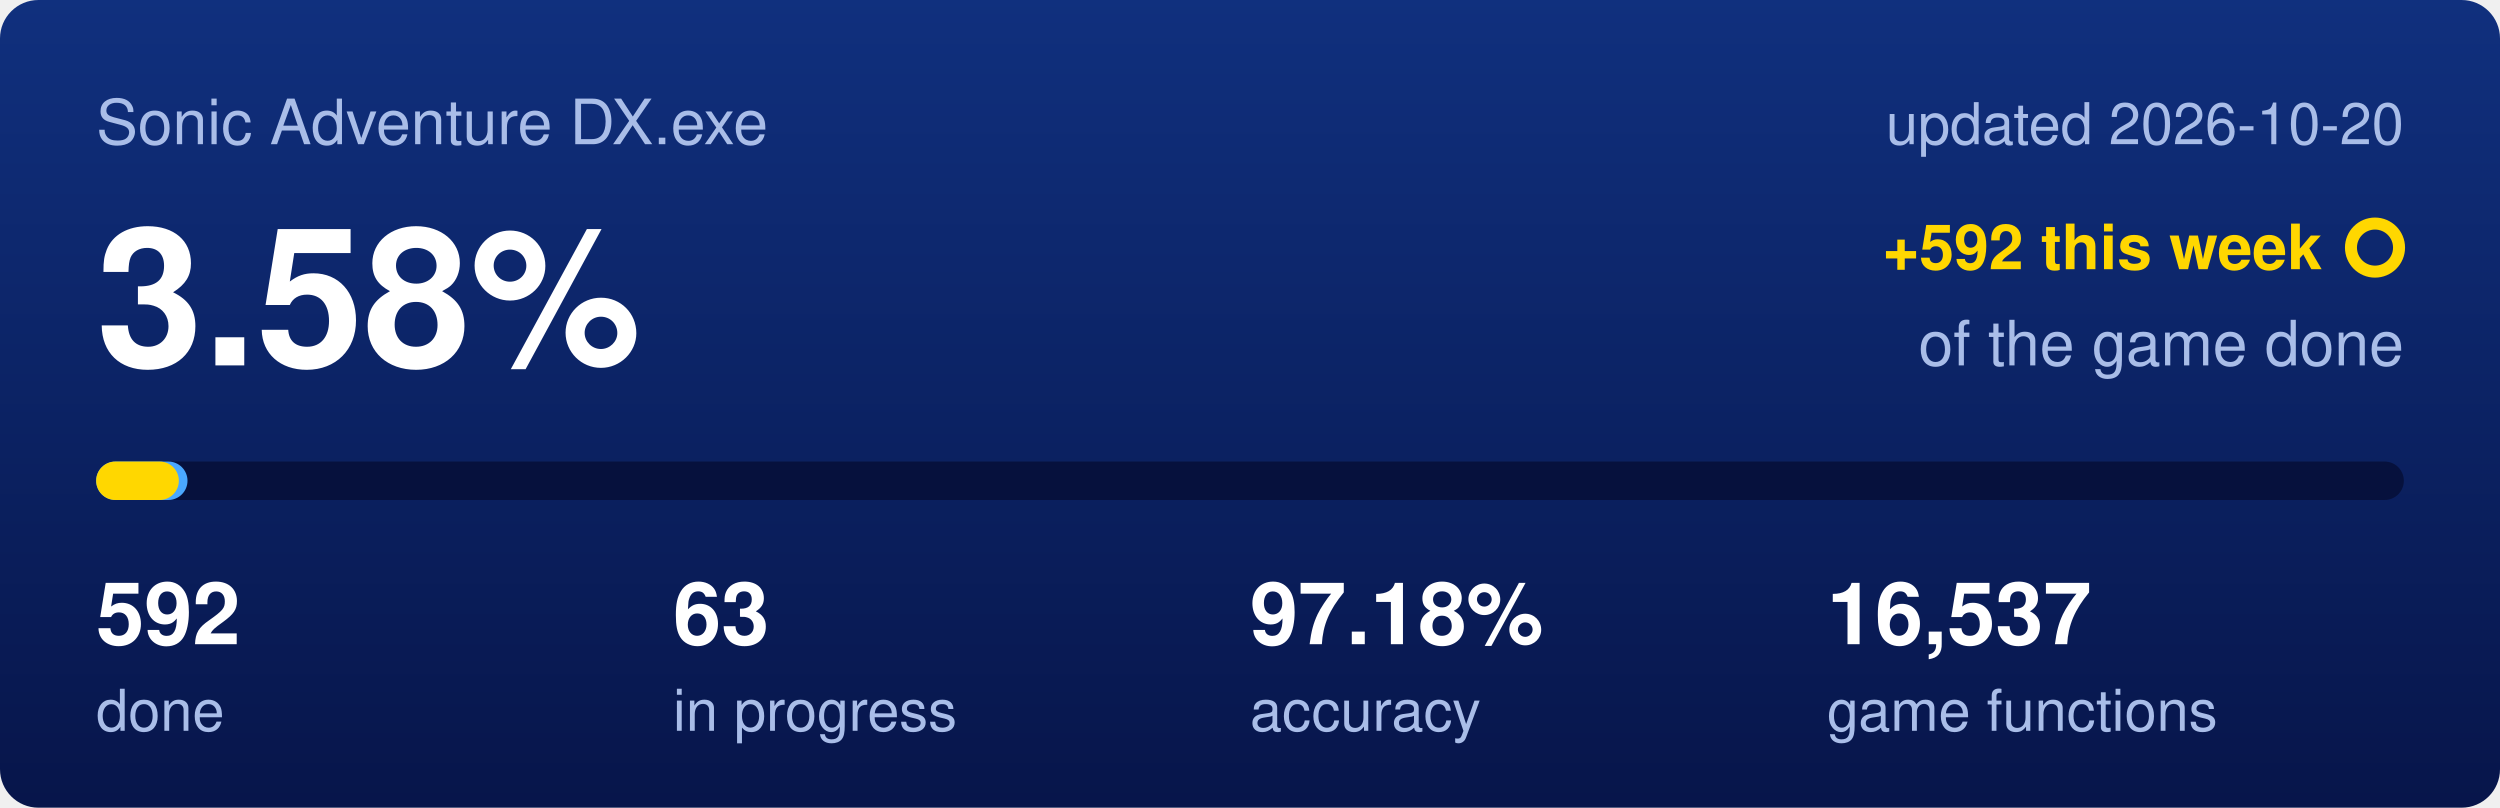
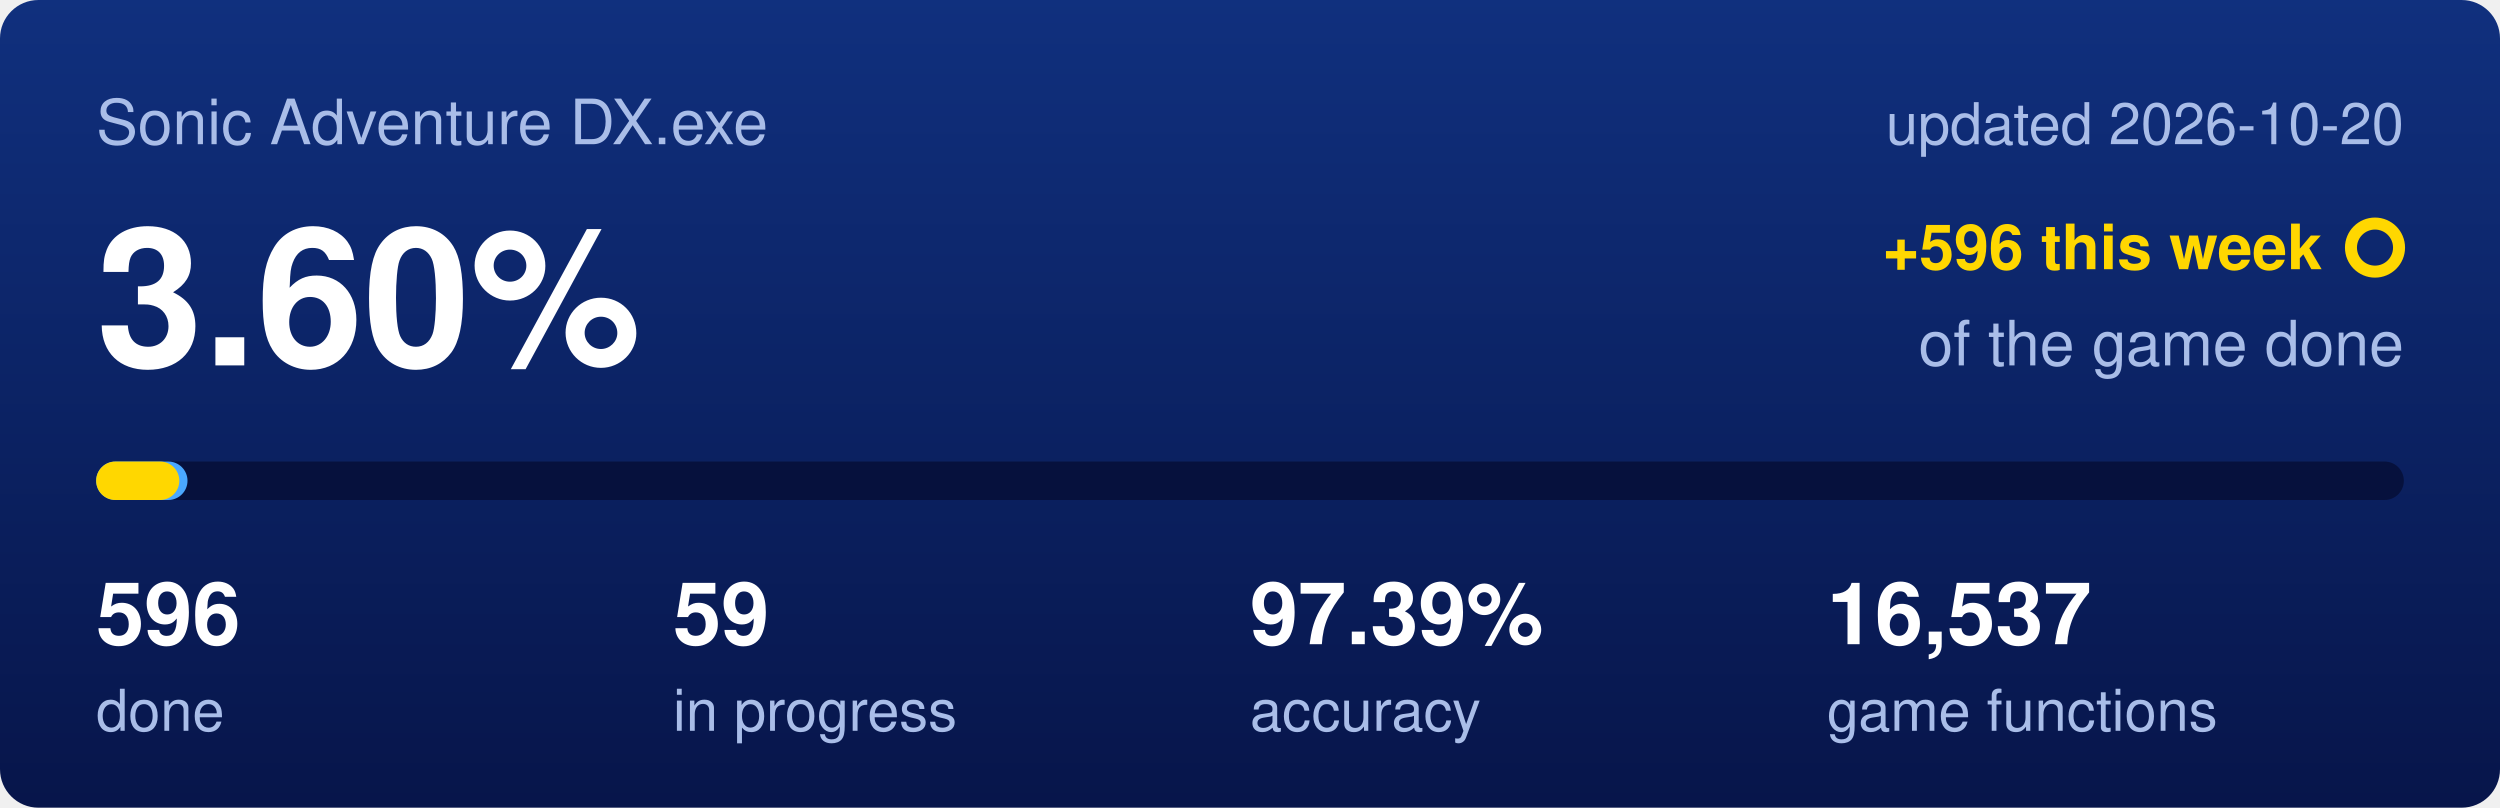
<svg xmlns="http://www.w3.org/2000/svg" viewBox="0 0 520 168" width="520" height="168">
  <defs>
    <linearGradient id="backdrop" x1="0" y1="0" x2="0" y2="1">
      <stop offset="0" stop-color="#10307e" />
      <stop offset="1" stop-color="#07154a" />
    </linearGradient>
  </defs>
  <rect width="520" height="168" rx="8" fill="url(#backdrop)" />
  <text x="20" y="30" font-family="Segoe UI,Helvetica,Arial,sans-serif" font-size="13" fill="#a9bde8">Sonic Adventure DX.exe</text>
  <text x="500" y="30" text-anchor="end" font-family="Segoe UI,Helvetica,Arial,sans-serif" font-size="12" fill="#a9bde8">updated 2026-10-20</text>
-   <text x="20" y="76" font-family="Segoe UI,Helvetica,Arial,sans-serif" font-size="40" font-weight="600" fill="#ffffff">3.58%</text>
-   <text x="483" y="56" text-anchor="end" font-family="Segoe UI,Helvetica,Arial,sans-serif" font-size="13" font-weight="600" fill="#ffd700">+592 this week</text>
+   <text x="20" y="76" font-family="Segoe UI,Helvetica,Arial,sans-serif" font-size="40" font-weight="600" fill="#ffffff">3.60%</text>
+   <text x="483" y="56" text-anchor="end" font-family="Segoe UI,Helvetica,Arial,sans-serif" font-size="13" font-weight="600" fill="#ffd700">+596 this week</text>
  <circle cx="494" cy="51.5" r="5" fill="none" stroke="#ffd700" stroke-width="2.5" />
  <text x="500" y="76" text-anchor="end" font-family="Segoe UI,Helvetica,Arial,sans-serif" font-size="13" fill="#a9bde8">of the game done</text>
  <rect x="20" y="96" width="480" height="8" rx="4" fill="#06113d" />
  <rect x="20" y="96" width="19.0" height="8" rx="4" fill="#4aa8ff" />
-   <rect x="20" y="96" width="17.2" height="8" rx="4" fill="#ffd700" />
-   <text x="20" y="134" font-family="Segoe UI,Helvetica,Arial,sans-serif" font-size="18" font-weight="600" fill="#ffffff">592</text>
+   <rect x="20" y="96" width="17.3" height="8" rx="4" fill="#ffd700" />
+   <text x="20" y="134" font-family="Segoe UI,Helvetica,Arial,sans-serif" font-size="18" font-weight="600" fill="#ffffff">596</text>
  <text x="20" y="152" font-family="Segoe UI,Helvetica,Arial,sans-serif" font-size="12" fill="#a9bde8">done</text>
-   <text x="140" y="134" font-family="Segoe UI,Helvetica,Arial,sans-serif" font-size="18" font-weight="600" fill="#ffffff">63</text>
+   <text x="140" y="134" font-family="Segoe UI,Helvetica,Arial,sans-serif" font-size="18" font-weight="600" fill="#ffffff">59</text>
  <text x="140" y="152" font-family="Segoe UI,Helvetica,Arial,sans-serif" font-size="12" fill="#a9bde8">in progress</text>
-   <text x="260" y="134" font-family="Segoe UI,Helvetica,Arial,sans-serif" font-size="18" font-weight="600" fill="#ffffff">97.18%</text>
+   <text x="260" y="134" font-family="Segoe UI,Helvetica,Arial,sans-serif" font-size="18" font-weight="600" fill="#ffffff">97.39%</text>
  <text x="260" y="152" font-family="Segoe UI,Helvetica,Arial,sans-serif" font-size="12" fill="#a9bde8">accuracy</text>
  <text x="380" y="134" font-family="Segoe UI,Helvetica,Arial,sans-serif" font-size="18" font-weight="600" fill="#ffffff">16,537</text>
  <text x="380" y="152" font-family="Segoe UI,Helvetica,Arial,sans-serif" font-size="12" fill="#a9bde8">game functions</text>
</svg>
